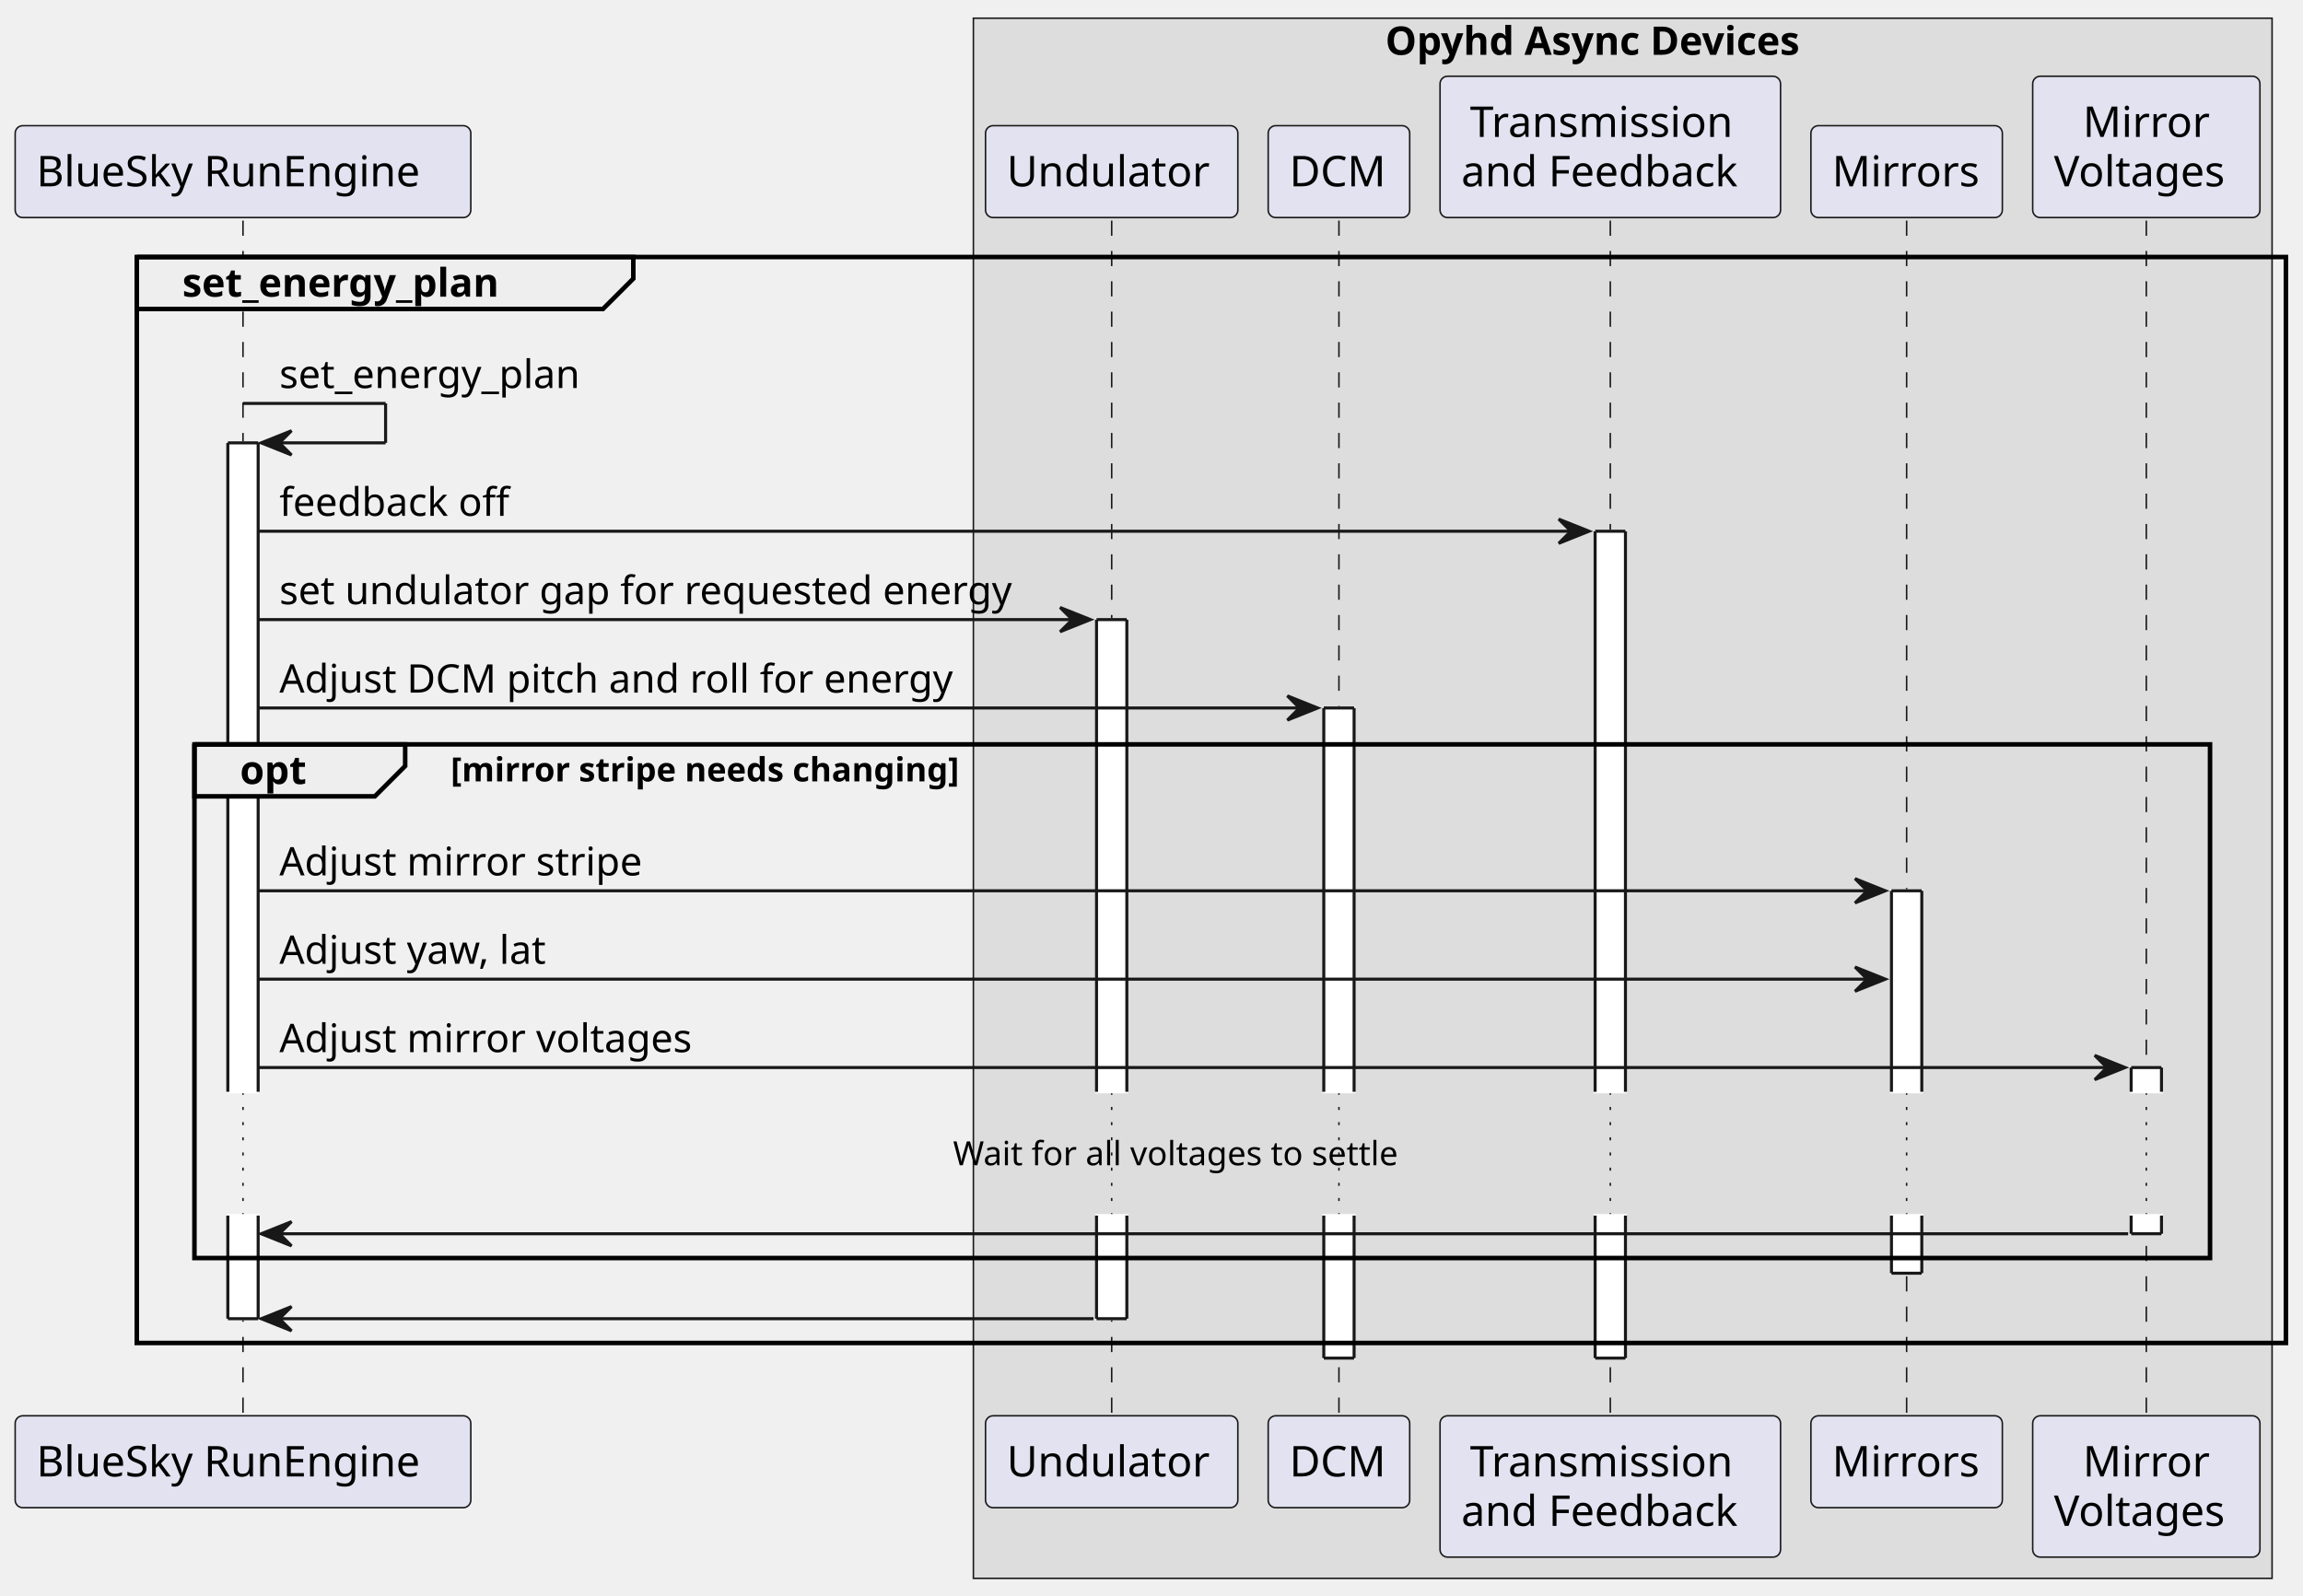
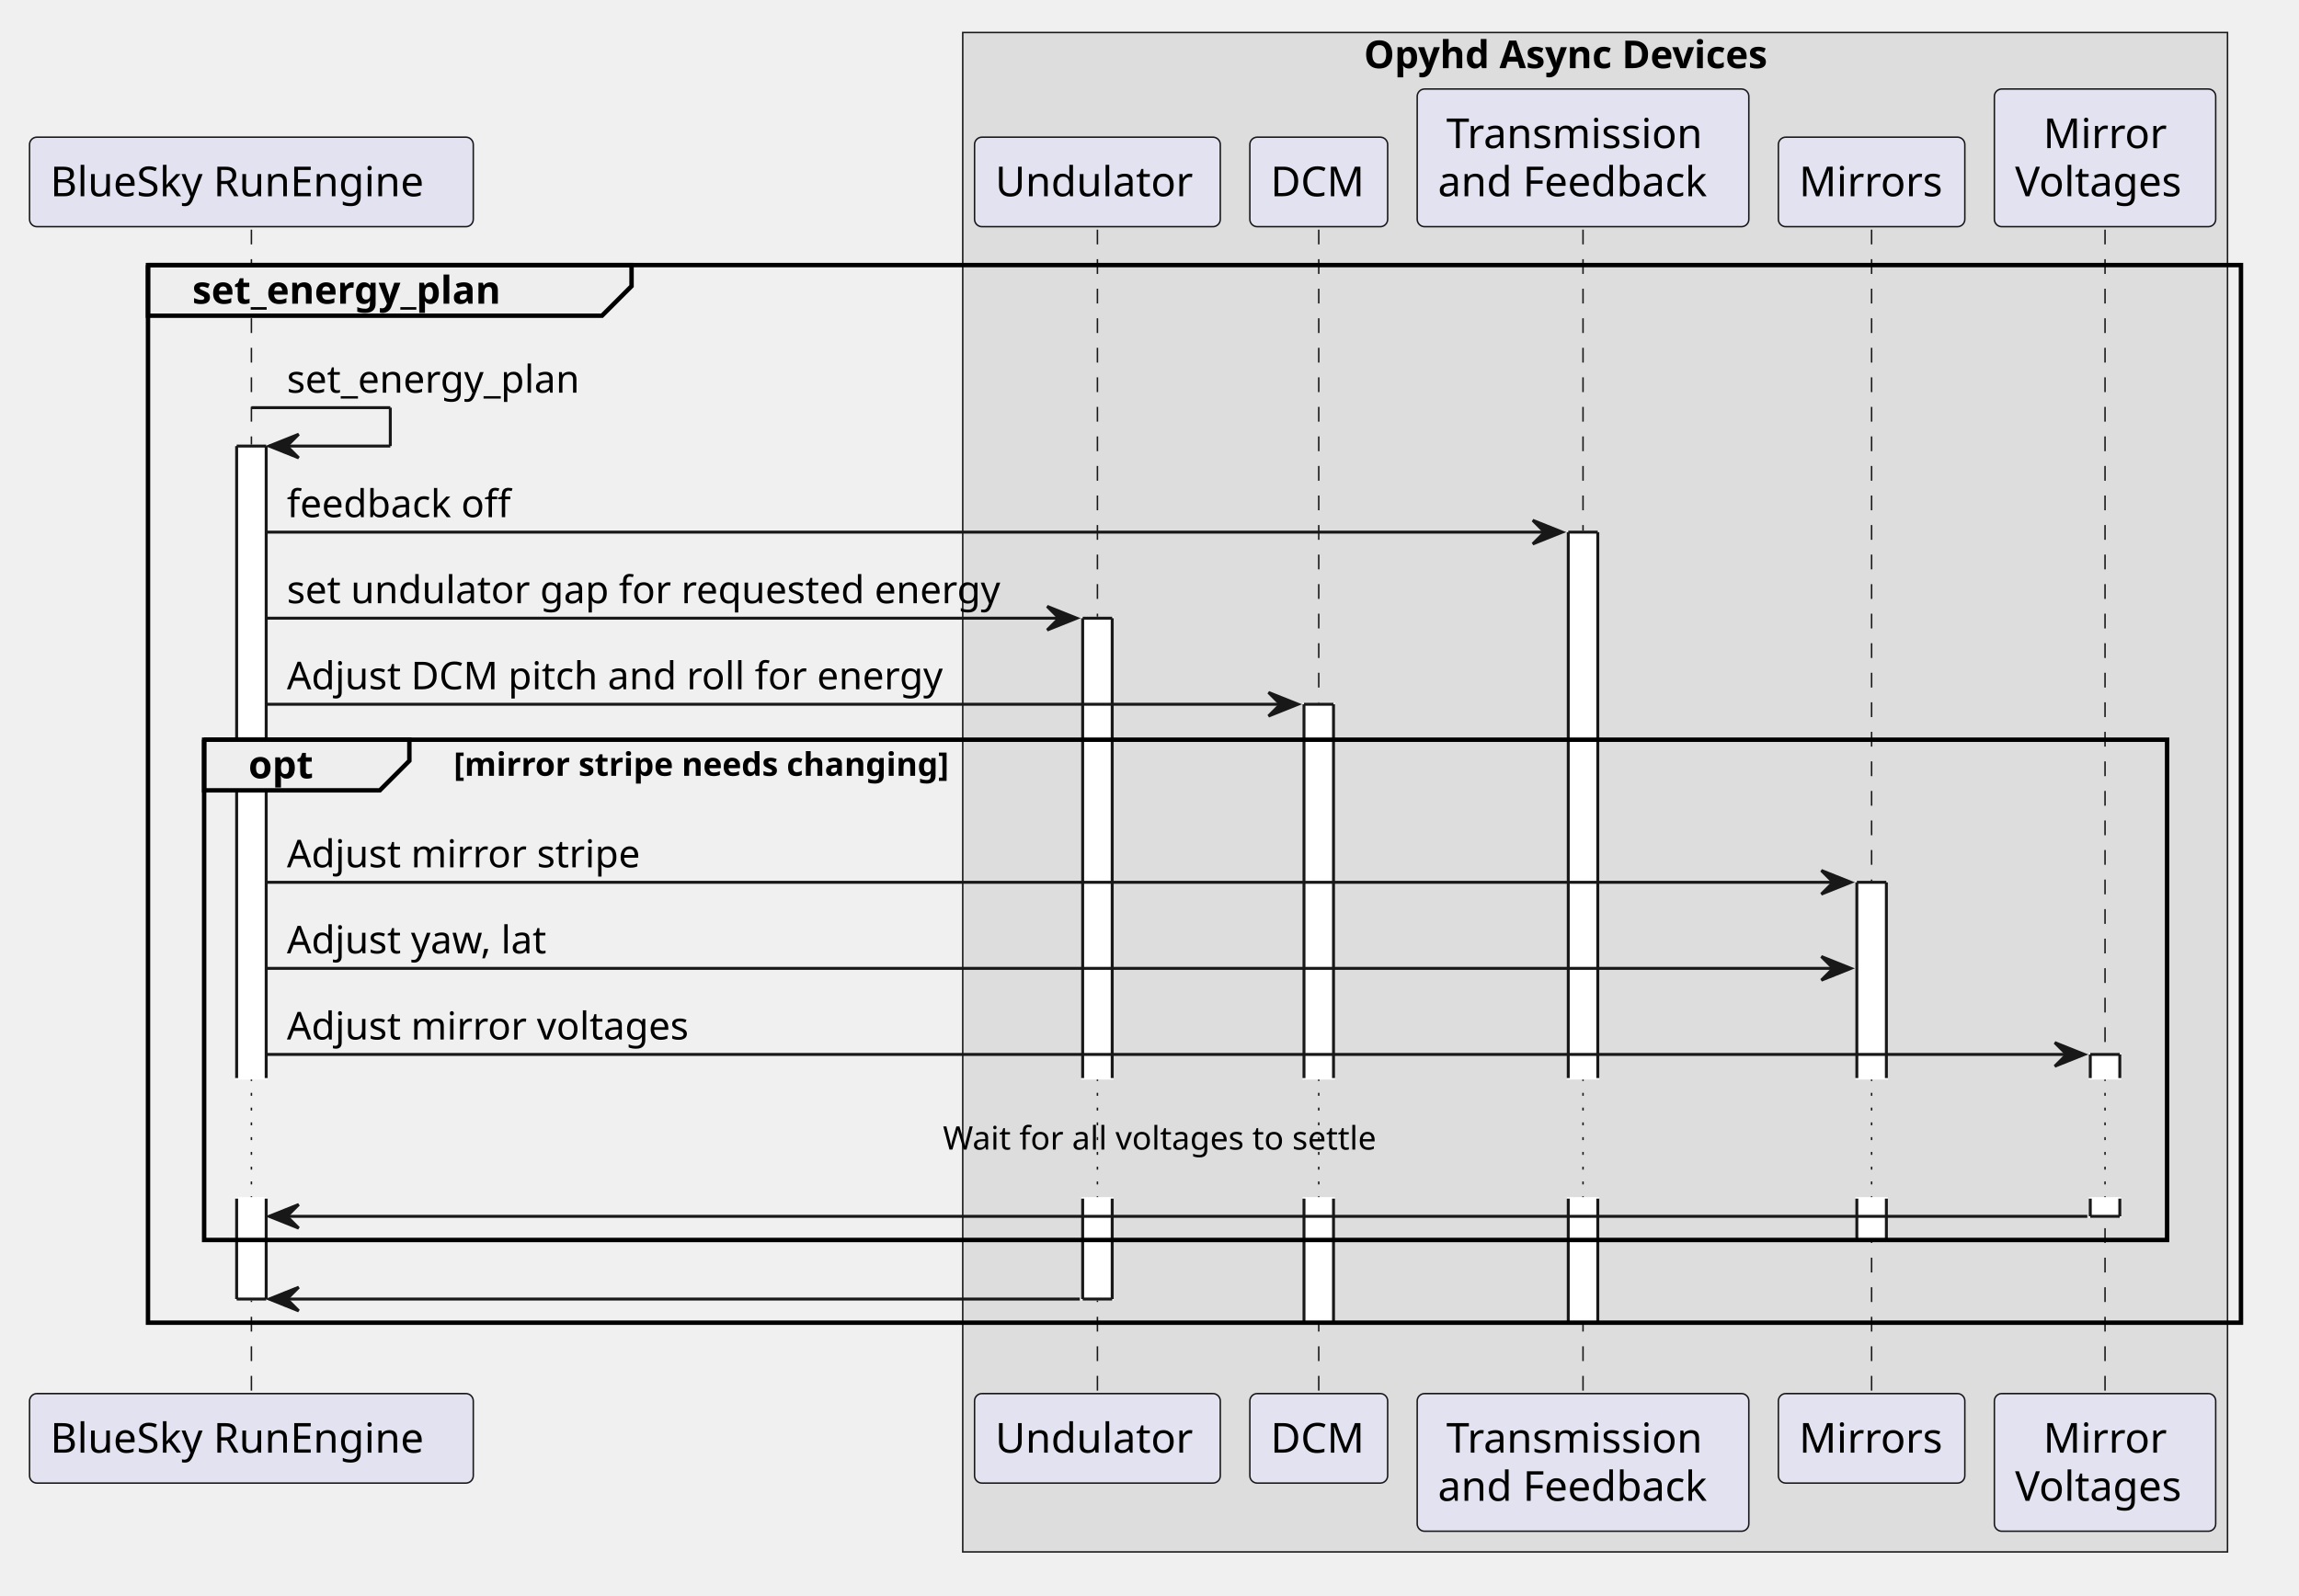
- <svg xmlns="http://www.w3.org/2000/svg" contentStyleType="text/css" data-diagram-type="SEQUENCE" height="526px" preserveAspectRatio="none" style="width:759px;height:526px;background:#FFFFFF;" version="1.1" viewBox="0 0 759 526" width="759px" zoomAndPan="magnify">
+ <svg xmlns="http://www.w3.org/2000/svg" contentStyleType="text/css" data-diagram-type="SEQUENCE" height="540px" preserveAspectRatio="none" style="width:778px;height:540px;background:#FFFFFF;" version="1.1" viewBox="0 0 778 540" width="778px" zoomAndPan="magnify">
  <defs />
  <g>
-     <rect fill="#DDDDDD" height="514.32" style="stroke:#181818;stroke-width:0.5;" width="428.01" x="320.799" y="6" />
-     <text fill="#000000" font-family="sans-serif" font-size="13" font-weight="bold" lengthAdjust="spacing" textLength="156.476" x="456.566" y="18.067">Opyhd Async Devices</text>
+     <rect fill="#DDDDDD" height="514.32" style="stroke:#181818;stroke-width:0.5;" width="428.01" x="325.799" y="11" />
+     <text fill="#000000" font-family="sans-serif" font-size="13" font-weight="bold" lengthAdjust="spacing" textLength="156.476" x="461.566" y="23.067">Opyhd Async Devices</text>
    <g>
-       <rect fill="#000000" fill-opacity="0" height="287.195" width="8" x="76.582" y="72.727" />
-       <line style="stroke:#181818;stroke-width:0.5;stroke-dasharray:5,5;" x1="80.082" x2="80.082" y1="72.727" y2="359.922" />
+       <rect fill="#000000" fill-opacity="0" height="287.195" width="8" x="81.582" y="77.727" />
+       <line style="stroke:#181818;stroke-width:0.5;stroke-dasharray:5,5;" x1="85.082" x2="85.082" y1="77.727" y2="364.922" />
    </g>
-     <line style="stroke:#181818;stroke-width:0.5;stroke-dasharray:1,4;" x1="80.082" x2="80.082" y1="359.922" y2="400.727" />
+     <line style="stroke:#181818;stroke-width:0.5;stroke-dasharray:1,4;" x1="85.082" x2="85.082" y1="364.922" y2="405.727" />
    <g>
-       <rect fill="#000000" fill-opacity="0" height="66" width="8" x="76.582" y="400.727" />
-       <line style="stroke:#181818;stroke-width:0.5;stroke-dasharray:5,5;" x1="80.082" x2="80.082" y1="400.727" y2="466.727" />
+       <rect fill="#000000" fill-opacity="0" height="66" width="8" x="81.582" y="405.727" />
+       <line style="stroke:#181818;stroke-width:0.5;stroke-dasharray:5,5;" x1="85.082" x2="85.082" y1="405.727" y2="471.727" />
    </g>
    <g>
-       <rect fill="#FFFFFF" height="213.93" style="stroke:#FFFFFF;stroke-width:1;" width="10" x="75.082" y="145.992" />
-       <line style="stroke:#181818;stroke-width:1;" x1="75.082" x2="75.082" y1="145.992" y2="359.922" />
-       <line style="stroke:#181818;stroke-width:1;" x1="85.082" x2="85.082" y1="145.992" y2="359.922" />
-       <line style="stroke:#181818;stroke-width:1;" x1="75.082" x2="85.082" y1="145.992" y2="145.992" />
+       <rect fill="#FFFFFF" height="213.93" style="stroke:#FFFFFF;stroke-width:1;" width="10" x="80.082" y="150.992" />
+       <line style="stroke:#181818;stroke-width:1;" x1="80.082" x2="80.082" y1="150.992" y2="364.922" />
+       <line style="stroke:#181818;stroke-width:1;" x1="90.082" x2="90.082" y1="150.992" y2="364.922" />
+       <line style="stroke:#181818;stroke-width:1;" x1="80.082" x2="90.082" y1="150.992" y2="150.992" />
    </g>
    <g>
-       <rect fill="#FFFFFF" height="34" style="stroke:#FFFFFF;stroke-width:1;" width="10" x="75.082" y="400.727" />
-       <line style="stroke:#181818;stroke-width:1;" x1="75.082" x2="75.082" y1="400.727" y2="434.727" />
-       <line style="stroke:#181818;stroke-width:1;" x1="85.082" x2="85.082" y1="400.727" y2="434.727" />
-       <line style="stroke:#181818;stroke-width:1;" x1="75.082" x2="85.082" y1="434.727" y2="434.727" />
+       <rect fill="#FFFFFF" height="34" style="stroke:#FFFFFF;stroke-width:1;" width="10" x="80.082" y="405.727" />
+       <line style="stroke:#181818;stroke-width:1;" x1="80.082" x2="80.082" y1="405.727" y2="439.727" />
+       <line style="stroke:#181818;stroke-width:1;" x1="90.082" x2="90.082" y1="405.727" y2="439.727" />
+       <line style="stroke:#181818;stroke-width:1;" x1="80.082" x2="90.082" y1="439.727" y2="439.727" />
    </g>
    <g>
-       <rect fill="#000000" fill-opacity="0" height="287.195" width="8" x="362.878" y="72.727" />
-       <line style="stroke:#181818;stroke-width:0.5;stroke-dasharray:5,5;" x1="366.378" x2="366.378" y1="72.727" y2="359.922" />
+       <rect fill="#000000" fill-opacity="0" height="287.195" width="8" x="367.878" y="77.727" />
+       <line style="stroke:#181818;stroke-width:0.5;stroke-dasharray:5,5;" x1="371.378" x2="371.378" y1="77.727" y2="364.922" />
    </g>
-     <line style="stroke:#181818;stroke-width:0.5;stroke-dasharray:1,4;" x1="366.378" x2="366.378" y1="359.922" y2="400.727" />
+     <line style="stroke:#181818;stroke-width:0.5;stroke-dasharray:1,4;" x1="371.378" x2="371.378" y1="364.922" y2="405.727" />
    <g>
-       <rect fill="#000000" fill-opacity="0" height="66" width="8" x="362.878" y="400.727" />
-       <line style="stroke:#181818;stroke-width:0.5;stroke-dasharray:5,5;" x1="366.378" x2="366.378" y1="400.727" y2="466.727" />
+       <rect fill="#000000" fill-opacity="0" height="66" width="8" x="367.878" y="405.727" />
+       <line style="stroke:#181818;stroke-width:0.5;stroke-dasharray:5,5;" x1="371.378" x2="371.378" y1="405.727" y2="471.727" />
    </g>
    <g>
-       <rect fill="#FFFFFF" height="155.664" style="stroke:#FFFFFF;stroke-width:1;" width="10" x="361.378" y="204.258" />
-       <line style="stroke:#181818;stroke-width:1;" x1="361.378" x2="361.378" y1="204.258" y2="359.922" />
-       <line style="stroke:#181818;stroke-width:1;" x1="371.378" x2="371.378" y1="204.258" y2="359.922" />
-       <line style="stroke:#181818;stroke-width:1;" x1="361.378" x2="371.378" y1="204.258" y2="204.258" />
+       <rect fill="#FFFFFF" height="155.664" style="stroke:#FFFFFF;stroke-width:1;" width="10" x="366.378" y="209.258" />
+       <line style="stroke:#181818;stroke-width:1;" x1="366.378" x2="366.378" y1="209.258" y2="364.922" />
+       <line style="stroke:#181818;stroke-width:1;" x1="376.378" x2="376.378" y1="209.258" y2="364.922" />
+       <line style="stroke:#181818;stroke-width:1;" x1="366.378" x2="376.378" y1="209.258" y2="209.258" />
    </g>
    <g>
-       <rect fill="#FFFFFF" height="34" style="stroke:#FFFFFF;stroke-width:1;" width="10" x="361.378" y="400.727" />
-       <line style="stroke:#181818;stroke-width:1;" x1="361.378" x2="361.378" y1="400.727" y2="434.727" />
-       <line style="stroke:#181818;stroke-width:1;" x1="371.378" x2="371.378" y1="400.727" y2="434.727" />
-       <line style="stroke:#181818;stroke-width:1;" x1="361.378" x2="371.378" y1="434.727" y2="434.727" />
+       <rect fill="#FFFFFF" height="34" style="stroke:#FFFFFF;stroke-width:1;" width="10" x="366.378" y="405.727" />
+       <line style="stroke:#181818;stroke-width:1;" x1="366.378" x2="366.378" y1="405.727" y2="439.727" />
+       <line style="stroke:#181818;stroke-width:1;" x1="376.378" x2="376.378" y1="405.727" y2="439.727" />
+       <line style="stroke:#181818;stroke-width:1;" x1="366.378" x2="376.378" y1="439.727" y2="439.727" />
    </g>
    <g>
-       <rect fill="#000000" fill-opacity="0" height="287.195" width="8" x="437.775" y="72.727" />
-       <line style="stroke:#181818;stroke-width:0.5;stroke-dasharray:5,5;" x1="441.275" x2="441.275" y1="72.727" y2="359.922" />
+       <rect fill="#000000" fill-opacity="0" height="287.195" width="8" x="442.775" y="77.727" />
+       <line style="stroke:#181818;stroke-width:0.5;stroke-dasharray:5,5;" x1="446.275" x2="446.275" y1="77.727" y2="364.922" />
    </g>
-     <line style="stroke:#181818;stroke-width:0.5;stroke-dasharray:1,4;" x1="441.275" x2="441.275" y1="359.922" y2="400.727" />
+     <line style="stroke:#181818;stroke-width:0.5;stroke-dasharray:1,4;" x1="446.275" x2="446.275" y1="364.922" y2="405.727" />
    <g>
-       <rect fill="#000000" fill-opacity="0" height="66" width="8" x="437.775" y="400.727" />
-       <line style="stroke:#181818;stroke-width:0.5;stroke-dasharray:5,5;" x1="441.275" x2="441.275" y1="400.727" y2="466.727" />
+       <rect fill="#000000" fill-opacity="0" height="66" width="8" x="442.775" y="405.727" />
+       <line style="stroke:#181818;stroke-width:0.5;stroke-dasharray:5,5;" x1="446.275" x2="446.275" y1="405.727" y2="471.727" />
    </g>
    <g>
-       <rect fill="#FFFFFF" height="126.531" style="stroke:#FFFFFF;stroke-width:1;" width="10" x="436.275" y="233.391" />
-       <line style="stroke:#181818;stroke-width:1;" x1="436.275" x2="436.275" y1="233.391" y2="359.922" />
-       <line style="stroke:#181818;stroke-width:1;" x1="446.275" x2="446.275" y1="233.391" y2="359.922" />
-       <line style="stroke:#181818;stroke-width:1;" x1="436.275" x2="446.275" y1="233.391" y2="233.391" />
+       <rect fill="#FFFFFF" height="126.531" style="stroke:#FFFFFF;stroke-width:1;" width="10" x="441.275" y="238.391" />
+       <line style="stroke:#181818;stroke-width:1;" x1="441.275" x2="441.275" y1="238.391" y2="364.922" />
+       <line style="stroke:#181818;stroke-width:1;" x1="451.275" x2="451.275" y1="238.391" y2="364.922" />
+       <line style="stroke:#181818;stroke-width:1;" x1="441.275" x2="451.275" y1="238.391" y2="238.391" />
    </g>
    <g>
-       <rect fill="#FFFFFF" height="47" style="stroke:#FFFFFF;stroke-width:1;" width="10" x="436.275" y="400.727" />
-       <line style="stroke:#181818;stroke-width:1;" x1="436.275" x2="436.275" y1="400.727" y2="447.727" />
-       <line style="stroke:#181818;stroke-width:1;" x1="446.275" x2="446.275" y1="400.727" y2="447.727" />
-       <line style="stroke:#181818;stroke-width:1;" x1="436.275" x2="446.275" y1="447.727" y2="447.727" />
+       <rect fill="#FFFFFF" height="42" style="stroke:#FFFFFF;stroke-width:1;" width="10" x="441.275" y="405.727" />
+       <line style="stroke:#181818;stroke-width:1;" x1="441.275" x2="441.275" y1="405.727" y2="447.727" />
+       <line style="stroke:#181818;stroke-width:1;" x1="451.275" x2="451.275" y1="405.727" y2="447.727" />
+       <line style="stroke:#181818;stroke-width:1;" x1="441.275" x2="451.275" y1="447.727" y2="447.727" />
    </g>
    <g>
-       <rect fill="#000000" fill-opacity="0" height="287.195" width="8" x="527.206" y="72.727" />
-       <line style="stroke:#181818;stroke-width:0.5;stroke-dasharray:5,5;" x1="530.706" x2="530.706" y1="72.727" y2="359.922" />
+       <rect fill="#000000" fill-opacity="0" height="287.195" width="8" x="532.206" y="77.727" />
+       <line style="stroke:#181818;stroke-width:0.5;stroke-dasharray:5,5;" x1="535.706" x2="535.706" y1="77.727" y2="364.922" />
    </g>
-     <line style="stroke:#181818;stroke-width:0.5;stroke-dasharray:1,4;" x1="530.706" x2="530.706" y1="359.922" y2="400.727" />
+     <line style="stroke:#181818;stroke-width:0.5;stroke-dasharray:1,4;" x1="535.706" x2="535.706" y1="364.922" y2="405.727" />
    <g>
-       <rect fill="#000000" fill-opacity="0" height="66" width="8" x="527.206" y="400.727" />
-       <line style="stroke:#181818;stroke-width:0.5;stroke-dasharray:5,5;" x1="530.706" x2="530.706" y1="400.727" y2="466.727" />
+       <rect fill="#000000" fill-opacity="0" height="66" width="8" x="532.206" y="405.727" />
+       <line style="stroke:#181818;stroke-width:0.5;stroke-dasharray:5,5;" x1="535.706" x2="535.706" y1="405.727" y2="471.727" />
    </g>
    <g>
-       <rect fill="#FFFFFF" height="184.797" style="stroke:#FFFFFF;stroke-width:1;" width="10" x="525.706" y="175.125" />
-       <line style="stroke:#181818;stroke-width:1;" x1="525.706" x2="525.706" y1="175.125" y2="359.922" />
-       <line style="stroke:#181818;stroke-width:1;" x1="535.706" x2="535.706" y1="175.125" y2="359.922" />
-       <line style="stroke:#181818;stroke-width:1;" x1="525.706" x2="535.706" y1="175.125" y2="175.125" />
+       <rect fill="#FFFFFF" height="184.797" style="stroke:#FFFFFF;stroke-width:1;" width="10" x="530.706" y="180.125" />
+       <line style="stroke:#181818;stroke-width:1;" x1="530.706" x2="530.706" y1="180.125" y2="364.922" />
+       <line style="stroke:#181818;stroke-width:1;" x1="540.706" x2="540.706" y1="180.125" y2="364.922" />
+       <line style="stroke:#181818;stroke-width:1;" x1="530.706" x2="540.706" y1="180.125" y2="180.125" />
    </g>
    <g>
-       <rect fill="#FFFFFF" height="47" style="stroke:#FFFFFF;stroke-width:1;" width="10" x="525.706" y="400.727" />
-       <line style="stroke:#181818;stroke-width:1;" x1="525.706" x2="525.706" y1="400.727" y2="447.727" />
-       <line style="stroke:#181818;stroke-width:1;" x1="535.706" x2="535.706" y1="400.727" y2="447.727" />
-       <line style="stroke:#181818;stroke-width:1;" x1="525.706" x2="535.706" y1="447.727" y2="447.727" />
+       <rect fill="#FFFFFF" height="42" style="stroke:#FFFFFF;stroke-width:1;" width="10" x="530.706" y="405.727" />
+       <line style="stroke:#181818;stroke-width:1;" x1="530.706" x2="530.706" y1="405.727" y2="447.727" />
+       <line style="stroke:#181818;stroke-width:1;" x1="540.706" x2="540.706" y1="405.727" y2="447.727" />
+       <line style="stroke:#181818;stroke-width:1;" x1="530.706" x2="540.706" y1="447.727" y2="447.727" />
    </g>
    <g>
-       <rect fill="#000000" fill-opacity="0" height="287.195" width="8" x="624.866" y="72.727" />
-       <line style="stroke:#181818;stroke-width:0.5;stroke-dasharray:5,5;" x1="628.366" x2="628.366" y1="72.727" y2="359.922" />
+       <rect fill="#000000" fill-opacity="0" height="287.195" width="8" x="629.866" y="77.727" />
+       <line style="stroke:#181818;stroke-width:0.5;stroke-dasharray:5,5;" x1="633.366" x2="633.366" y1="77.727" y2="364.922" />
    </g>
-     <line style="stroke:#181818;stroke-width:0.5;stroke-dasharray:1,4;" x1="628.366" x2="628.366" y1="359.922" y2="400.727" />
+     <line style="stroke:#181818;stroke-width:0.5;stroke-dasharray:1,4;" x1="633.366" x2="633.366" y1="364.922" y2="405.727" />
    <g>
-       <rect fill="#000000" fill-opacity="0" height="66" width="8" x="624.866" y="400.727" />
-       <line style="stroke:#181818;stroke-width:0.5;stroke-dasharray:5,5;" x1="628.366" x2="628.366" y1="400.727" y2="466.727" />
+       <rect fill="#000000" fill-opacity="0" height="66" width="8" x="629.866" y="405.727" />
+       <line style="stroke:#181818;stroke-width:0.5;stroke-dasharray:5,5;" x1="633.366" x2="633.366" y1="405.727" y2="471.727" />
    </g>
    <g>
-       <rect fill="#FFFFFF" height="66.266" style="stroke:#FFFFFF;stroke-width:1;" width="10" x="623.366" y="293.656" />
-       <line style="stroke:#181818;stroke-width:1;" x1="623.366" x2="623.366" y1="293.656" y2="359.922" />
-       <line style="stroke:#181818;stroke-width:1;" x1="633.366" x2="633.366" y1="293.656" y2="359.922" />
-       <line style="stroke:#181818;stroke-width:1;" x1="623.366" x2="633.366" y1="293.656" y2="293.656" />
+       <rect fill="#FFFFFF" height="66.266" style="stroke:#FFFFFF;stroke-width:1;" width="10" x="628.366" y="298.656" />
+       <line style="stroke:#181818;stroke-width:1;" x1="628.366" x2="628.366" y1="298.656" y2="364.922" />
+       <line style="stroke:#181818;stroke-width:1;" x1="638.366" x2="638.366" y1="298.656" y2="364.922" />
+       <line style="stroke:#181818;stroke-width:1;" x1="628.366" x2="638.366" y1="298.656" y2="298.656" />
    </g>
    <g>
-       <rect fill="#FFFFFF" height="19" style="stroke:#FFFFFF;stroke-width:1;" width="10" x="623.366" y="400.727" />
-       <line style="stroke:#181818;stroke-width:1;" x1="623.366" x2="623.366" y1="400.727" y2="419.727" />
-       <line style="stroke:#181818;stroke-width:1;" x1="633.366" x2="633.366" y1="400.727" y2="419.727" />
-       <line style="stroke:#181818;stroke-width:1;" x1="623.366" x2="633.366" y1="419.727" y2="419.727" />
+       <rect fill="#FFFFFF" height="14" style="stroke:#FFFFFF;stroke-width:1;" width="10" x="628.366" y="405.727" />
+       <line style="stroke:#181818;stroke-width:1;" x1="628.366" x2="628.366" y1="405.727" y2="419.727" />
+       <line style="stroke:#181818;stroke-width:1;" x1="638.366" x2="638.366" y1="405.727" y2="419.727" />
+       <line style="stroke:#181818;stroke-width:1;" x1="628.366" x2="638.366" y1="419.727" y2="419.727" />
    </g>
    <g>
-       <rect fill="#000000" fill-opacity="0" height="287.195" width="8" x="703.861" y="72.727" />
-       <line style="stroke:#181818;stroke-width:0.5;stroke-dasharray:5,5;" x1="707.361" x2="707.361" y1="72.727" y2="359.922" />
+       <rect fill="#000000" fill-opacity="0" height="287.195" width="8" x="708.861" y="77.727" />
+       <line style="stroke:#181818;stroke-width:0.5;stroke-dasharray:5,5;" x1="712.361" x2="712.361" y1="77.727" y2="364.922" />
    </g>
-     <line style="stroke:#181818;stroke-width:0.5;stroke-dasharray:1,4;" x1="707.361" x2="707.361" y1="359.922" y2="400.727" />
+     <line style="stroke:#181818;stroke-width:0.5;stroke-dasharray:1,4;" x1="712.361" x2="712.361" y1="364.922" y2="405.727" />
    <g>
-       <rect fill="#000000" fill-opacity="0" height="66" width="8" x="703.861" y="400.727" />
-       <line style="stroke:#181818;stroke-width:0.5;stroke-dasharray:5,5;" x1="707.361" x2="707.361" y1="400.727" y2="466.727" />
+       <rect fill="#000000" fill-opacity="0" height="66" width="8" x="708.861" y="405.727" />
+       <line style="stroke:#181818;stroke-width:0.5;stroke-dasharray:5,5;" x1="712.361" x2="712.361" y1="405.727" y2="471.727" />
    </g>
    <g>
-       <rect fill="#FFFFFF" height="8" style="stroke:#FFFFFF;stroke-width:1;" width="10" x="702.361" y="351.922" />
-       <line style="stroke:#181818;stroke-width:1;" x1="702.361" x2="702.361" y1="351.922" y2="359.922" />
-       <line style="stroke:#181818;stroke-width:1;" x1="712.361" x2="712.361" y1="351.922" y2="359.922" />
-       <line style="stroke:#181818;stroke-width:1;" x1="702.361" x2="712.361" y1="351.922" y2="351.922" />
+       <rect fill="#FFFFFF" height="8" style="stroke:#FFFFFF;stroke-width:1;" width="10" x="707.361" y="356.922" />
+       <line style="stroke:#181818;stroke-width:1;" x1="707.361" x2="707.361" y1="356.922" y2="364.922" />
+       <line style="stroke:#181818;stroke-width:1;" x1="717.361" x2="717.361" y1="356.922" y2="364.922" />
+       <line style="stroke:#181818;stroke-width:1;" x1="707.361" x2="717.361" y1="356.922" y2="356.922" />
    </g>
    <g>
-       <rect fill="#FFFFFF" height="6" style="stroke:#FFFFFF;stroke-width:1;" width="10" x="702.361" y="400.727" />
-       <line style="stroke:#181818;stroke-width:1;" x1="702.361" x2="702.361" y1="400.727" y2="406.727" />
-       <line style="stroke:#181818;stroke-width:1;" x1="712.361" x2="712.361" y1="400.727" y2="406.727" />
-       <line style="stroke:#181818;stroke-width:1;" x1="702.361" x2="712.361" y1="406.727" y2="406.727" />
+       <rect fill="#FFFFFF" height="6" style="stroke:#FFFFFF;stroke-width:1;" width="10" x="707.361" y="405.727" />
+       <line style="stroke:#181818;stroke-width:1;" x1="707.361" x2="707.361" y1="405.727" y2="411.727" />
+       <line style="stroke:#181818;stroke-width:1;" x1="717.361" x2="717.361" y1="405.727" y2="411.727" />
+       <line style="stroke:#181818;stroke-width:1;" x1="707.361" x2="717.361" y1="411.727" y2="411.727" />
    </g>
-     <rect fill="#E2E2F0" height="30.297" rx="2.5" ry="2.5" style="stroke:#181818;stroke-width:0.5;" width="150.165" x="5" y="41.43" />
-     <text fill="#000000" font-family="sans-serif" font-size="14" lengthAdjust="spacing" textLength="136.165" x="12" y="61.425">BlueSky RunEngine</text>
-     <rect fill="#E2E2F0" height="30.297" rx="2.5" ry="2.5" style="stroke:#181818;stroke-width:0.5;" width="83.159" x="324.799" y="41.43" />
-     <text fill="#000000" font-family="sans-serif" font-size="14" lengthAdjust="spacing" textLength="69.159" x="331.799" y="61.425">Undulator</text>
-     <rect fill="#E2E2F0" height="30.297" rx="2.5" ry="2.5" style="stroke:#181818;stroke-width:0.5;" width="46.635" x="417.958" y="41.43" />
-     <text fill="#000000" font-family="sans-serif" font-size="14" lengthAdjust="spacing" textLength="32.635" x="424.958" y="61.425">DCM</text>
-     <rect fill="#E2E2F0" height="46.594" rx="2.5" ry="2.5" style="stroke:#181818;stroke-width:0.5;" width="112.226" x="474.593" y="25.133" />
-     <text fill="#000000" font-family="sans-serif" font-size="14" lengthAdjust="spacing" textLength="92.497" x="484.457" y="45.128">Transmission</text>
-     <text fill="#000000" font-family="sans-serif" font-size="14" lengthAdjust="spacing" textLength="98.226" x="481.593" y="61.425">and Feedback</text>
-     <rect fill="#E2E2F0" height="30.297" rx="2.5" ry="2.5" style="stroke:#181818;stroke-width:0.5;" width="63.096" x="596.818" y="41.43" />
-     <text fill="#000000" font-family="sans-serif" font-size="14" lengthAdjust="spacing" textLength="49.096" x="603.818" y="61.425">Mirrors</text>
-     <rect fill="#E2E2F0" height="46.594" rx="2.5" ry="2.5" style="stroke:#181818;stroke-width:0.5;" width="74.894" x="669.914" y="25.133" />
-     <text fill="#000000" font-family="sans-serif" font-size="14" lengthAdjust="spacing" textLength="41.802" x="686.46" y="45.128">Mirror</text>
-     <text fill="#000000" font-family="sans-serif" font-size="14" lengthAdjust="spacing" textLength="60.895" x="676.914" y="61.425">Voltages</text>
-     <rect fill="#E2E2F0" height="30.297" rx="2.5" ry="2.5" style="stroke:#181818;stroke-width:0.5;" width="150.165" x="5" y="466.727" />
-     <text fill="#000000" font-family="sans-serif" font-size="14" lengthAdjust="spacing" textLength="136.165" x="12" y="486.722">BlueSky RunEngine</text>
-     <rect fill="#E2E2F0" height="30.297" rx="2.5" ry="2.5" style="stroke:#181818;stroke-width:0.5;" width="83.159" x="324.799" y="466.727" />
-     <text fill="#000000" font-family="sans-serif" font-size="14" lengthAdjust="spacing" textLength="69.159" x="331.799" y="486.722">Undulator</text>
-     <rect fill="#E2E2F0" height="30.297" rx="2.5" ry="2.5" style="stroke:#181818;stroke-width:0.5;" width="46.635" x="417.958" y="466.727" />
-     <text fill="#000000" font-family="sans-serif" font-size="14" lengthAdjust="spacing" textLength="32.635" x="424.958" y="486.722">DCM</text>
-     <rect fill="#E2E2F0" height="46.594" rx="2.5" ry="2.5" style="stroke:#181818;stroke-width:0.5;" width="112.226" x="474.593" y="466.727" />
-     <text fill="#000000" font-family="sans-serif" font-size="14" lengthAdjust="spacing" textLength="92.497" x="484.457" y="486.722">Transmission</text>
-     <text fill="#000000" font-family="sans-serif" font-size="14" lengthAdjust="spacing" textLength="98.226" x="481.593" y="503.019">and Feedback</text>
-     <rect fill="#E2E2F0" height="30.297" rx="2.5" ry="2.5" style="stroke:#181818;stroke-width:0.5;" width="63.096" x="596.818" y="466.727" />
-     <text fill="#000000" font-family="sans-serif" font-size="14" lengthAdjust="spacing" textLength="49.096" x="603.818" y="486.722">Mirrors</text>
-     <rect fill="#E2E2F0" height="46.594" rx="2.5" ry="2.5" style="stroke:#181818;stroke-width:0.5;" width="74.894" x="669.914" y="466.727" />
-     <text fill="#000000" font-family="sans-serif" font-size="14" lengthAdjust="spacing" textLength="41.802" x="686.46" y="486.722">Mirror</text>
-     <text fill="#000000" font-family="sans-serif" font-size="14" lengthAdjust="spacing" textLength="60.895" x="676.914" y="503.019">Voltages</text>
-     <path d="M45.083,84.727 L208.72,84.727 L208.72,91.859 L198.72,101.859 L45.083,101.859 L45.083,84.727" fill="#EEEEEE" style="stroke:#000000;stroke-width:1.5;" />
-     <rect fill="none" height="358" style="stroke:#000000;stroke-width:1.5;" width="708.279" x="45.083" y="84.727" />
-     <text fill="#000000" font-family="sans-serif" font-size="13" font-weight="bold" lengthAdjust="spacing" textLength="118.638" x="60.083" y="97.793">set_energy_plan</text>
-     <line style="stroke:#181818;stroke-width:1;" x1="80.082" x2="127.082" y1="132.992" y2="132.992" />
-     <line style="stroke:#181818;stroke-width:1;" x1="127.082" x2="127.082" y1="132.992" y2="145.992" />
-     <line style="stroke:#181818;stroke-width:1;" x1="86.082" x2="127.082" y1="145.992" y2="145.992" />
-     <polygon fill="#181818" points="96.082,141.992,86.082,145.992,96.082,149.992,92.082,145.992" style="stroke:#181818;stroke-width:1;" />
-     <text fill="#000000" font-family="sans-serif" font-size="13" lengthAdjust="spacing" textLength="106.463" x="92.082" y="127.926">set_energy_plan</text>
-     <polygon fill="#181818" points="513.706,171.125,523.706,175.125,513.706,179.125,517.706,175.125" style="stroke:#181818;stroke-width:1;" />
-     <line style="stroke:#181818;stroke-width:1;" x1="85.082" x2="519.706" y1="175.125" y2="175.125" />
-     <text fill="#000000" font-family="sans-serif" font-size="13" lengthAdjust="spacing" textLength="80.958" x="92.082" y="170.059">feedback off</text>
-     <polygon fill="#181818" points="349.378,200.258,359.378,204.258,349.378,208.258,353.378,204.258" style="stroke:#181818;stroke-width:1;" />
-     <line style="stroke:#181818;stroke-width:1;" x1="85.082" x2="355.378" y1="204.258" y2="204.258" />
-     <text fill="#000000" font-family="sans-serif" font-size="13" lengthAdjust="spacing" textLength="257.296" x="92.082" y="199.192">set undulator gap for requested energy</text>
-     <polygon fill="#181818" points="424.275,229.391,434.275,233.391,424.275,237.391,428.275,233.391" style="stroke:#181818;stroke-width:1;" />
-     <line style="stroke:#181818;stroke-width:1;" x1="85.082" x2="430.275" y1="233.391" y2="233.391" />
-     <text fill="#000000" font-family="sans-serif" font-size="13" lengthAdjust="spacing" textLength="236.691" x="92.082" y="228.325">Adjust DCM pitch and roll for energy</text>
-     <path d="M64.082,245.391 L133.534,245.391 L133.534,252.523 L123.534,262.523 L64.082,262.523 L64.082,245.391" fill="#EEEEEE" style="stroke:#000000;stroke-width:1.5;" />
-     <rect fill="none" height="169.336" style="stroke:#000000;stroke-width:1.5;" width="664.279" x="64.082" y="245.391" />
-     <text fill="#000000" font-family="sans-serif" font-size="13" font-weight="bold" lengthAdjust="spacing" textLength="24.451" x="79.082" y="258.457">opt</text>
-     <text fill="#000000" font-family="sans-serif" font-size="11" font-weight="bold" lengthAdjust="spacing" textLength="191.071" x="148.534" y="257.601">[mirror stripe needs changing]</text>
-     <polygon fill="#181818" points="611.366,289.656,621.366,293.656,611.366,297.656,615.366,293.656" style="stroke:#181818;stroke-width:1;" />
-     <line style="stroke:#181818;stroke-width:1;" x1="85.082" x2="617.366" y1="293.656" y2="293.656" />
-     <text fill="#000000" font-family="sans-serif" font-size="13" lengthAdjust="spacing" textLength="126.471" x="92.082" y="288.59">Adjust mirror stripe</text>
-     <polygon fill="#181818" points="611.366,318.789,621.366,322.789,611.366,326.789,615.366,322.789" style="stroke:#181818;stroke-width:1;" />
-     <line style="stroke:#181818;stroke-width:1;" x1="85.082" x2="617.366" y1="322.789" y2="322.789" />
-     <text fill="#000000" font-family="sans-serif" font-size="13" lengthAdjust="spacing" textLength="96.231" x="92.082" y="317.723">Adjust yaw, lat</text>
-     <polygon fill="#181818" points="690.361,347.922,700.361,351.922,690.361,355.922,694.361,351.922" style="stroke:#181818;stroke-width:1;" />
-     <line style="stroke:#181818;stroke-width:1;" x1="85.082" x2="696.361" y1="351.922" y2="351.922" />
-     <text fill="#000000" font-family="sans-serif" font-size="13" lengthAdjust="spacing" textLength="144.739" x="92.082" y="346.856">Adjust mirror voltages</text>
-     <text fill="#000000" font-family="sans-serif" font-size="11" lengthAdjust="spacing" textLength="159.269" x="314.087" y="384.132">Wait for all voltages to settle</text>
-     <polygon fill="#181818" points="96.082,402.727,86.082,406.727,96.082,410.727,92.082,406.727" style="stroke:#181818;stroke-width:1;" />
-     <line style="stroke:#181818;stroke-width:1;" x1="90.082" x2="701.361" y1="406.727" y2="406.727" />
-     <polygon fill="#181818" points="96.082,430.727,86.082,434.727,96.082,438.727,92.082,434.727" style="stroke:#181818;stroke-width:1;" />
-     <line style="stroke:#181818;stroke-width:1;" x1="90.082" x2="360.378" y1="434.727" y2="434.727" />
+     <rect fill="#E2E2F0" height="30.297" rx="2.5" ry="2.5" style="stroke:#181818;stroke-width:0.5;" width="150.165" x="10" y="46.43" />
+     <text fill="#000000" font-family="sans-serif" font-size="14" lengthAdjust="spacing" textLength="136.165" x="17" y="66.425">BlueSky RunEngine</text>
+     <rect fill="#E2E2F0" height="30.297" rx="2.5" ry="2.5" style="stroke:#181818;stroke-width:0.5;" width="83.159" x="329.799" y="46.43" />
+     <text fill="#000000" font-family="sans-serif" font-size="14" lengthAdjust="spacing" textLength="69.159" x="336.799" y="66.425">Undulator</text>
+     <rect fill="#E2E2F0" height="30.297" rx="2.5" ry="2.5" style="stroke:#181818;stroke-width:0.5;" width="46.635" x="422.958" y="46.43" />
+     <text fill="#000000" font-family="sans-serif" font-size="14" lengthAdjust="spacing" textLength="32.635" x="429.958" y="66.425">DCM</text>
+     <rect fill="#E2E2F0" height="46.594" rx="2.5" ry="2.5" style="stroke:#181818;stroke-width:0.5;" width="112.226" x="479.593" y="30.133" />
+     <text fill="#000000" font-family="sans-serif" font-size="14" lengthAdjust="spacing" textLength="92.497" x="489.457" y="50.128">Transmission</text>
+     <text fill="#000000" font-family="sans-serif" font-size="14" lengthAdjust="spacing" textLength="98.226" x="486.593" y="66.425">and Feedback</text>
+     <rect fill="#E2E2F0" height="30.297" rx="2.5" ry="2.5" style="stroke:#181818;stroke-width:0.5;" width="63.096" x="601.818" y="46.43" />
+     <text fill="#000000" font-family="sans-serif" font-size="14" lengthAdjust="spacing" textLength="49.096" x="608.818" y="66.425">Mirrors</text>
+     <rect fill="#E2E2F0" height="46.594" rx="2.5" ry="2.5" style="stroke:#181818;stroke-width:0.5;" width="74.894" x="674.914" y="30.133" />
+     <text fill="#000000" font-family="sans-serif" font-size="14" lengthAdjust="spacing" textLength="41.802" x="691.46" y="50.128">Mirror</text>
+     <text fill="#000000" font-family="sans-serif" font-size="14" lengthAdjust="spacing" textLength="60.895" x="681.914" y="66.425">Voltages</text>
+     <rect fill="#E2E2F0" height="30.297" rx="2.5" ry="2.5" style="stroke:#181818;stroke-width:0.5;" width="150.165" x="10" y="471.727" />
+     <text fill="#000000" font-family="sans-serif" font-size="14" lengthAdjust="spacing" textLength="136.165" x="17" y="491.722">BlueSky RunEngine</text>
+     <rect fill="#E2E2F0" height="30.297" rx="2.5" ry="2.5" style="stroke:#181818;stroke-width:0.5;" width="83.159" x="329.799" y="471.727" />
+     <text fill="#000000" font-family="sans-serif" font-size="14" lengthAdjust="spacing" textLength="69.159" x="336.799" y="491.722">Undulator</text>
+     <rect fill="#E2E2F0" height="30.297" rx="2.5" ry="2.5" style="stroke:#181818;stroke-width:0.5;" width="46.635" x="422.958" y="471.727" />
+     <text fill="#000000" font-family="sans-serif" font-size="14" lengthAdjust="spacing" textLength="32.635" x="429.958" y="491.722">DCM</text>
+     <rect fill="#E2E2F0" height="46.594" rx="2.5" ry="2.5" style="stroke:#181818;stroke-width:0.5;" width="112.226" x="479.593" y="471.727" />
+     <text fill="#000000" font-family="sans-serif" font-size="14" lengthAdjust="spacing" textLength="92.497" x="489.457" y="491.722">Transmission</text>
+     <text fill="#000000" font-family="sans-serif" font-size="14" lengthAdjust="spacing" textLength="98.226" x="486.593" y="508.019">and Feedback</text>
+     <rect fill="#E2E2F0" height="30.297" rx="2.5" ry="2.5" style="stroke:#181818;stroke-width:0.5;" width="63.096" x="601.818" y="471.727" />
+     <text fill="#000000" font-family="sans-serif" font-size="14" lengthAdjust="spacing" textLength="49.096" x="608.818" y="491.722">Mirrors</text>
+     <rect fill="#E2E2F0" height="46.594" rx="2.5" ry="2.5" style="stroke:#181818;stroke-width:0.5;" width="74.894" x="674.914" y="471.727" />
+     <text fill="#000000" font-family="sans-serif" font-size="14" lengthAdjust="spacing" textLength="41.802" x="691.46" y="491.722">Mirror</text>
+     <text fill="#000000" font-family="sans-serif" font-size="14" lengthAdjust="spacing" textLength="60.895" x="681.914" y="508.019">Voltages</text>
+     <path d="M50.083,89.727 L213.72,89.727 L213.72,96.859 L203.72,106.859 L50.083,106.859 L50.083,89.727" fill="#EEEEEE" style="stroke:#000000;stroke-width:1.5;" />
+     <rect fill="none" height="358" style="stroke:#000000;stroke-width:1.5;" width="708.279" x="50.083" y="89.727" />
+     <text fill="#000000" font-family="sans-serif" font-size="13" font-weight="bold" lengthAdjust="spacing" textLength="118.638" x="65.082" y="102.793">set_energy_plan</text>
+     <line style="stroke:#181818;stroke-width:1;" x1="85.082" x2="132.083" y1="137.992" y2="137.992" />
+     <line style="stroke:#181818;stroke-width:1;" x1="132.083" x2="132.083" y1="137.992" y2="150.992" />
+     <line style="stroke:#181818;stroke-width:1;" x1="91.082" x2="132.083" y1="150.992" y2="150.992" />
+     <polygon fill="#181818" points="101.082,146.992,91.082,150.992,101.082,154.992,97.082,150.992" style="stroke:#181818;stroke-width:1;" />
+     <text fill="#000000" font-family="sans-serif" font-size="13" lengthAdjust="spacing" textLength="106.463" x="97.082" y="132.926">set_energy_plan</text>
+     <polygon fill="#181818" points="518.706,176.125,528.706,180.125,518.706,184.125,522.706,180.125" style="stroke:#181818;stroke-width:1;" />
+     <line style="stroke:#181818;stroke-width:1;" x1="90.082" x2="524.706" y1="180.125" y2="180.125" />
+     <text fill="#000000" font-family="sans-serif" font-size="13" lengthAdjust="spacing" textLength="80.958" x="97.082" y="175.059">feedback off</text>
+     <polygon fill="#181818" points="354.378,205.258,364.378,209.258,354.378,213.258,358.378,209.258" style="stroke:#181818;stroke-width:1;" />
+     <line style="stroke:#181818;stroke-width:1;" x1="90.082" x2="360.378" y1="209.258" y2="209.258" />
+     <text fill="#000000" font-family="sans-serif" font-size="13" lengthAdjust="spacing" textLength="257.296" x="97.082" y="204.192">set undulator gap for requested energy</text>
+     <polygon fill="#181818" points="429.275,234.391,439.275,238.391,429.275,242.391,433.275,238.391" style="stroke:#181818;stroke-width:1;" />
+     <line style="stroke:#181818;stroke-width:1;" x1="90.082" x2="435.275" y1="238.391" y2="238.391" />
+     <text fill="#000000" font-family="sans-serif" font-size="13" lengthAdjust="spacing" textLength="236.691" x="97.082" y="233.325">Adjust DCM pitch and roll for energy</text>
+     <path d="M69.082,250.391 L138.534,250.391 L138.534,257.523 L128.534,267.523 L69.082,267.523 L69.082,250.391" fill="#EEEEEE" style="stroke:#000000;stroke-width:1.5;" />
+     <rect fill="none" height="169.336" style="stroke:#000000;stroke-width:1.5;" width="664.279" x="69.082" y="250.391" />
+     <text fill="#000000" font-family="sans-serif" font-size="13" font-weight="bold" lengthAdjust="spacing" textLength="24.451" x="84.082" y="263.457">opt</text>
+     <text fill="#000000" font-family="sans-serif" font-size="11" font-weight="bold" lengthAdjust="spacing" textLength="191.071" x="153.534" y="262.601">[mirror stripe needs changing]</text>
+     <polygon fill="#181818" points="616.366,294.656,626.366,298.656,616.366,302.656,620.366,298.656" style="stroke:#181818;stroke-width:1;" />
+     <line style="stroke:#181818;stroke-width:1;" x1="90.082" x2="622.366" y1="298.656" y2="298.656" />
+     <text fill="#000000" font-family="sans-serif" font-size="13" lengthAdjust="spacing" textLength="126.471" x="97.082" y="293.59">Adjust mirror stripe</text>
+     <polygon fill="#181818" points="616.366,323.789,626.366,327.789,616.366,331.789,620.366,327.789" style="stroke:#181818;stroke-width:1;" />
+     <line style="stroke:#181818;stroke-width:1;" x1="90.082" x2="622.366" y1="327.789" y2="327.789" />
+     <text fill="#000000" font-family="sans-serif" font-size="13" lengthAdjust="spacing" textLength="96.231" x="97.082" y="322.723">Adjust yaw, lat</text>
+     <polygon fill="#181818" points="695.361,352.922,705.361,356.922,695.361,360.922,699.361,356.922" style="stroke:#181818;stroke-width:1;" />
+     <line style="stroke:#181818;stroke-width:1;" x1="90.082" x2="701.361" y1="356.922" y2="356.922" />
+     <text fill="#000000" font-family="sans-serif" font-size="13" lengthAdjust="spacing" textLength="144.739" x="97.082" y="351.856">Adjust mirror voltages</text>
+     <text fill="#000000" font-family="sans-serif" font-size="11" lengthAdjust="spacing" textLength="159.269" x="319.087" y="389.132">Wait for all voltages to settle</text>
+     <polygon fill="#181818" points="101.082,407.727,91.082,411.727,101.082,415.727,97.082,411.727" style="stroke:#181818;stroke-width:1;" />
+     <line style="stroke:#181818;stroke-width:1;" x1="95.082" x2="706.361" y1="411.727" y2="411.727" />
+     <polygon fill="#181818" points="101.082,435.727,91.082,439.727,101.082,443.727,97.082,439.727" style="stroke:#181818;stroke-width:1;" />
+     <line style="stroke:#181818;stroke-width:1;" x1="95.082" x2="365.378" y1="439.727" y2="439.727" />
  </g>
</svg>
